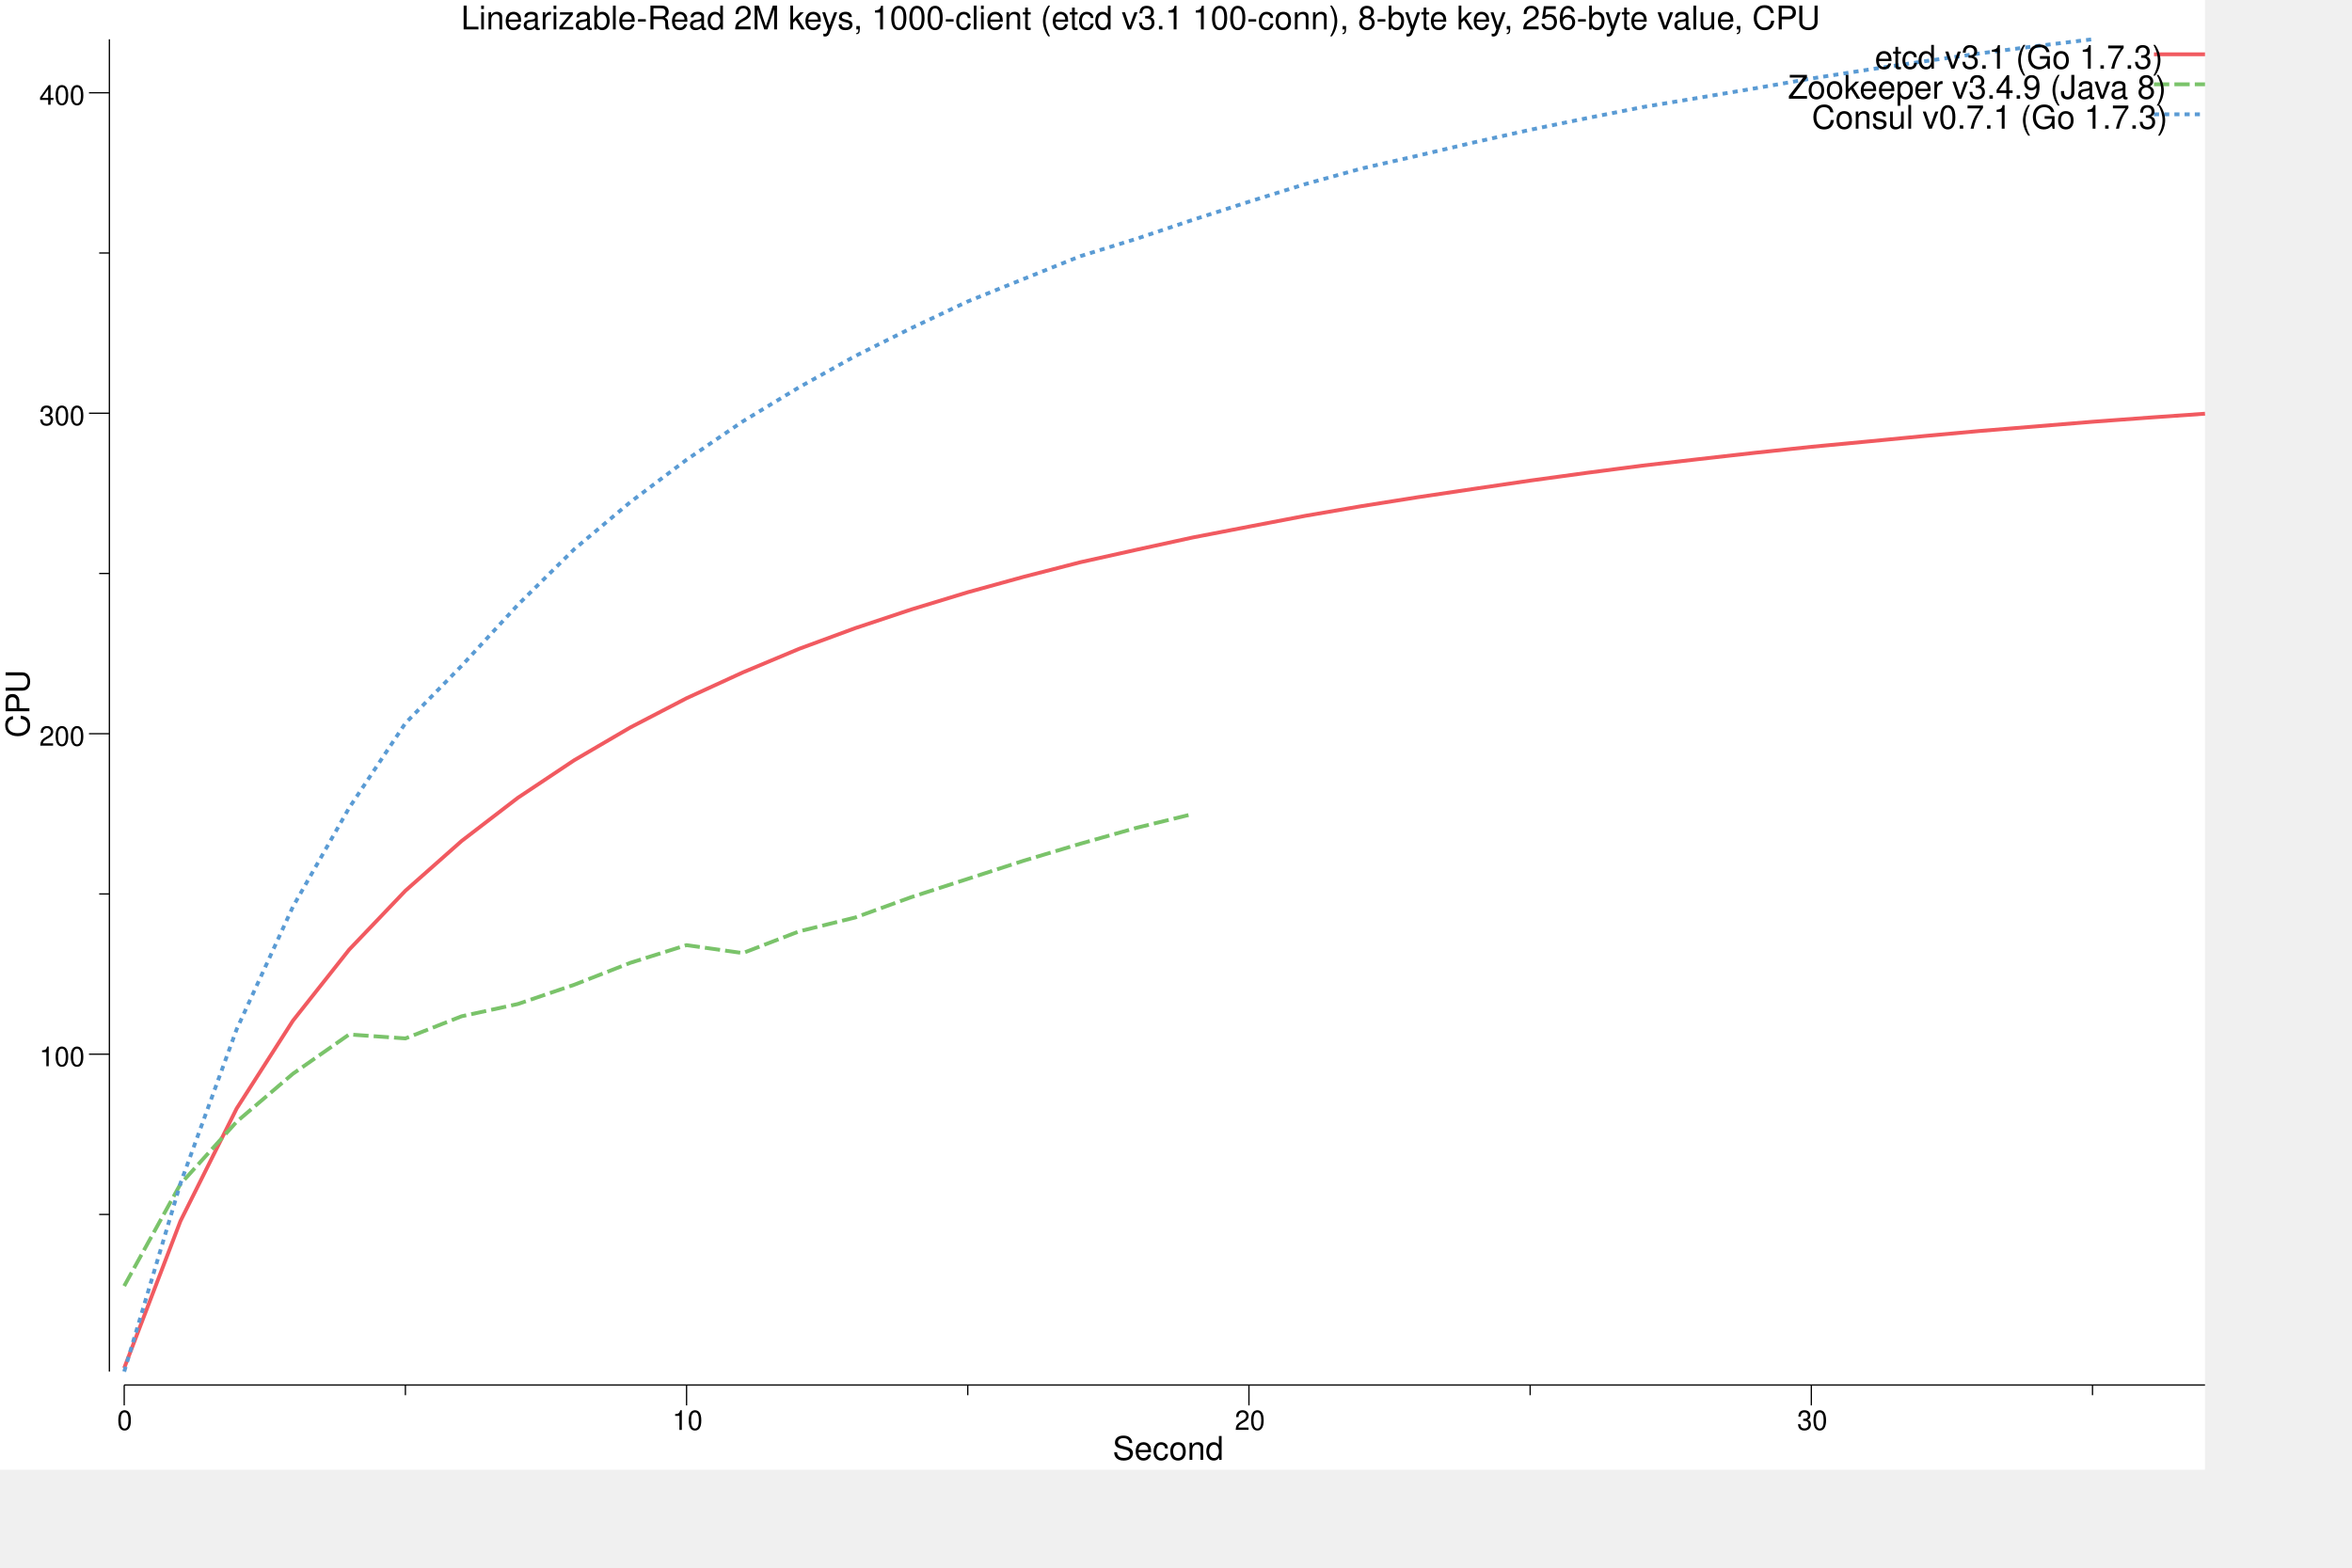
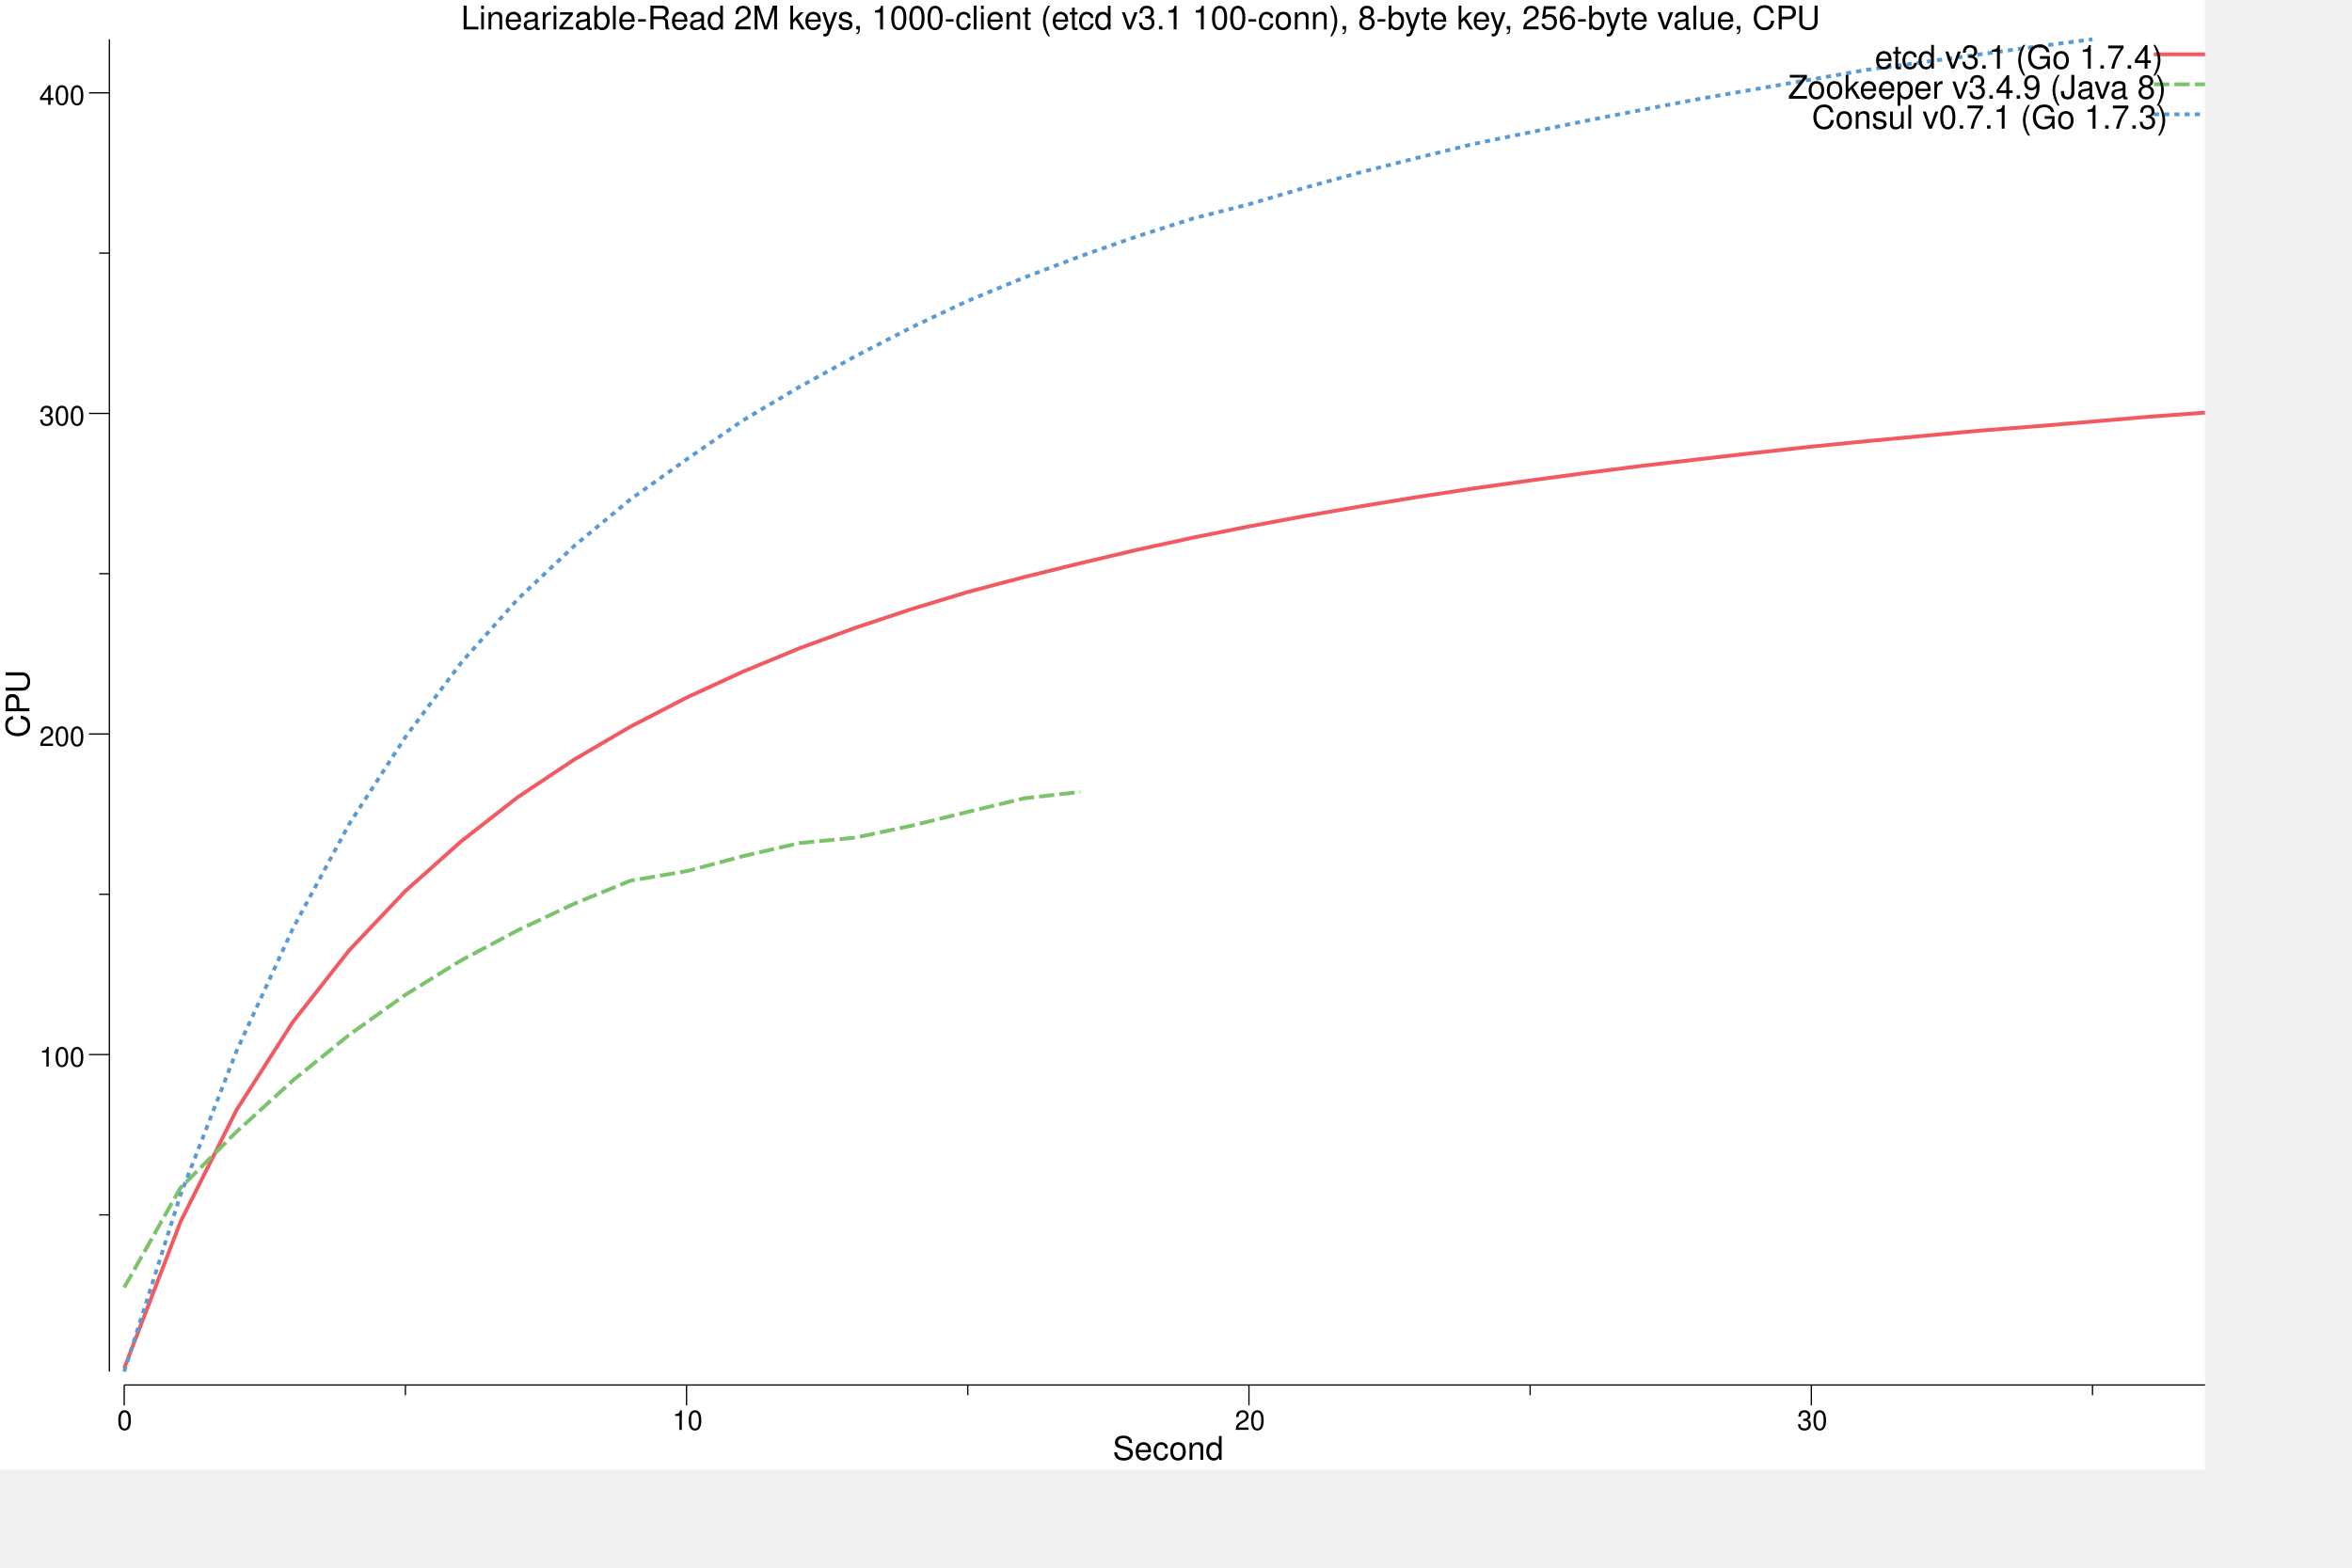
<svg xmlns="http://www.w3.org/2000/svg" width="12in" height="8in">
  <g transform="scale(1, -1) translate(0, -720)">
    <path d="M0,0L1080,0L1080,720L0,720Z" style="fill:#FFFFFF" />
    <text x="225.81" y="-705.6" transform="scale(1, -1)" style="font-family:Helvetica;font-weight:normal;font-style:normal;font-size:12pt">Linearizable-Read 2M keys, 1000-client (etcd v3.1 100-conn), 8-byte key, 256-byte value, CPU</text>
    <text x="544.98" y="-4.849" transform="scale(1, -1)" style="font-family:Helvetica;font-weight:normal;font-style:normal;font-size:12pt">Second</text>
    <text x="57.358" y="-19.498" transform="scale(1, -1)" style="font-family:Helvetica;font-weight:normal;font-style:normal;font-size:10pt">0</text>
    <text x="329.33" y="-19.498" transform="scale(1, -1)" style="font-family:Helvetica;font-weight:normal;font-style:normal;font-size:10pt">10</text>
    <text x="604.78" y="-19.498" transform="scale(1, -1)" style="font-family:Helvetica;font-weight:normal;font-style:normal;font-size:10pt">20</text>
    <text x="880.23" y="-19.498" transform="scale(1, -1)" style="font-family:Helvetica;font-weight:normal;font-style:normal;font-size:10pt">30</text>
    <path d="M60.834,31.498L60.834,41.498" style="fill:none;stroke:#000000;stroke-width:0.625" />
    <path d="M336.28,31.498L336.28,41.498" style="fill:none;stroke:#000000;stroke-width:0.625" />
    <path d="M611.73,31.498L611.73,41.498" style="fill:none;stroke:#000000;stroke-width:0.625" />
    <path d="M887.18,31.498L887.18,41.498" style="fill:none;stroke:#000000;stroke-width:0.625" />
    <path d="M198.56,36.498L198.56,41.498" style="fill:none;stroke:#000000;stroke-width:0.625" />
    <path d="M474.01,36.498L474.01,41.498" style="fill:none;stroke:#000000;stroke-width:0.625" />
    <path d="M749.46,36.498L749.46,41.498" style="fill:none;stroke:#000000;stroke-width:0.625" />
    <path d="M1024.9,36.498L1024.9,41.498" style="fill:none;stroke:#000000;stroke-width:0.625" />
    <path d="M60.834,41.498L1080,41.498" style="fill:none;stroke:#000000;stroke-width:0.625" />
    <g transform="rotate(90)">
      <text x="358.57" y="14.399" transform="scale(1, -1)" style="font-family:Helvetica;font-weight:normal;font-style:normal;font-size:12pt">CPU</text>
    </g>
-     <text x="19.248" y="-197.68" transform="scale(1, -1)" style="font-family:Helvetica;font-weight:normal;font-style:normal;font-size:10pt">100</text>
-     <text x="19.248" y="-354.68" transform="scale(1, -1)" style="font-family:Helvetica;font-weight:normal;font-style:normal;font-size:10pt">200</text>
-     <text x="19.248" y="-511.69" transform="scale(1, -1)" style="font-family:Helvetica;font-weight:normal;font-style:normal;font-size:10pt">300</text>
-     <text x="19.248" y="-668.69" transform="scale(1, -1)" style="font-family:Helvetica;font-weight:normal;font-style:normal;font-size:10pt">400</text>
-     <path d="M43.577,203.56L53.577,203.56" style="fill:none;stroke:#000000;stroke-width:0.625" />
-     <path d="M43.577,360.56L53.577,360.56" style="fill:none;stroke:#000000;stroke-width:0.625" />
-     <path d="M43.577,517.56L53.577,517.56" style="fill:none;stroke:#000000;stroke-width:0.625" />
-     <path d="M43.577,674.56L53.577,674.56" style="fill:none;stroke:#000000;stroke-width:0.625" />
-     <path d="M48.577,125.05L53.577,125.05" style="fill:none;stroke:#000000;stroke-width:0.625" />
-     <path d="M48.577,282.06L53.577,282.06" style="fill:none;stroke:#000000;stroke-width:0.625" />
-     <path d="M48.577,439.06L53.577,439.06" style="fill:none;stroke:#000000;stroke-width:0.625" />
-     <path d="M48.577,596.06L53.577,596.06" style="fill:none;stroke:#000000;stroke-width:0.625" />
+     <text x="19.248" y="-197.49" transform="scale(1, -1)" style="font-family:Helvetica;font-weight:normal;font-style:normal;font-size:10pt">100</text>
+     <text x="19.248" y="-354.55" transform="scale(1, -1)" style="font-family:Helvetica;font-weight:normal;font-style:normal;font-size:10pt">200</text>
+     <text x="19.248" y="-511.6" transform="scale(1, -1)" style="font-family:Helvetica;font-weight:normal;font-style:normal;font-size:10pt">300</text>
+     <text x="19.248" y="-668.65" transform="scale(1, -1)" style="font-family:Helvetica;font-weight:normal;font-style:normal;font-size:10pt">400</text>
+     <path d="M43.577,203.37L53.577,203.37" style="fill:none;stroke:#000000;stroke-width:0.625" />
+     <path d="M43.577,360.42L53.577,360.42" style="fill:none;stroke:#000000;stroke-width:0.625" />
+     <path d="M43.577,517.47L53.577,517.47" style="fill:none;stroke:#000000;stroke-width:0.625" />
+     <path d="M43.577,674.52L53.577,674.52" style="fill:none;stroke:#000000;stroke-width:0.625" />
+     <path d="M48.577,124.84L53.577,124.84" style="fill:none;stroke:#000000;stroke-width:0.625" />
+     <path d="M48.577,281.89L53.577,281.89" style="fill:none;stroke:#000000;stroke-width:0.625" />
+     <path d="M48.577,438.95L53.577,438.95" style="fill:none;stroke:#000000;stroke-width:0.625" />
+     <path d="M48.577,596L53.577,596" style="fill:none;stroke:#000000;stroke-width:0.625" />
    <path d="M53.577,48.06L53.577,700.75" style="fill:none;stroke:#000000;stroke-width:0.625" />
-     <path d="M60.834,49.803L88.379,121.79L115.92,176.96L143.47,219.96L171.01,254.77L198.56,283.63L226.1,308.01L253.65,329.17L281.19,347.53L308.74,363.64L336.28,377.95L363.83,390.59L391.37,402.13L418.92,412.29L446.46,421.46L474.01,429.86L501.55,437.46L529.1,444.55L556.64,450.68L584.19,456.69L611.73,462.01L639.28,467.29L666.82,472.03L694.37,476.41L721.91,480.51L749.46,484.56L777,488.33L804.55,491.91L832.09,495.08L859.64,498.19L887.18,501.11L914.73,503.71L942.27,506.37L969.82,508.88L997.36,511.12L1024.9,513.38L1052.5,515.41L1080,517.33" style="fill:none;stroke:#F15A60;stroke-width:1.875" />
-     <path d="M60.834,89.996L88.379,139.92L115.92,170.48L143.47,193.98L171.01,213.23L198.56,211.28L226.1,222.13L253.65,228.14L281.19,237.55L308.74,248.32L336.28,256.98L363.83,253.09L391.37,263.72L418.92,270.53L446.46,280.53L474.01,289.45L501.55,298.39L529.1,306.64L556.64,314.45L584.19,321.21" style="fill:none;stroke:#7AC36A;stroke-width:1.875;stroke-dasharray:7.5,2.5" />
-     <path d="M60.834,48.06L88.379,140.24L115.92,215.77L143.47,275.81L171.01,324.23L198.56,365.71L226.1,393.83L253.65,423.7L281.19,450.88L308.74,474.04L336.28,494.78L363.83,513.57L391.37,530.25L418.92,545.59L446.46,559.31L474.01,572.32L501.55,583.42L529.1,594.49L556.64,603.02L584.19,612.28L611.73,621.17L639.28,629.8L666.82,637.43L694.37,643.73L721.91,650.23L749.46,656.41L777,662.07L804.55,667.53L832.09,672.1L859.64,676.73L887.18,681.53L914.73,685.82L942.27,689.93L969.82,693.86L997.36,697.42L1024.9,700.75" style="fill:none;stroke:#5A9BD4;stroke-width:1.875;stroke-dasharray:2.5,2.5" />
+     <path d="M60.834,49.647L88.379,121.37L115.92,176.34L143.47,219.39L171.01,254.44L198.56,283.5L226.1,308.01L253.65,329.51L281.19,347.87L308.74,363.99L336.28,378.25L363.83,390.94L391.37,402.34L418.92,412.45L446.46,421.61L474.01,429.99L501.55,437.28L529.1,444.08L556.64,450.58L584.19,456.6L611.73,462.1L639.28,467.22L666.82,472.01L694.37,476.54L721.91,480.75L749.46,484.62L777,488.32L804.55,491.83L832.09,495.01L859.64,498.17L887.18,501.19L914.73,503.92L942.27,506.49L969.82,509.04L997.36,511.17L1024.9,513.48L1052.5,515.84L1080,517.87" style="fill:none;stroke:#F15A60;stroke-width:1.875" />
+     <path d="M60.834,89.271L88.379,138.1L115.92,165.64L143.47,190.71L171.01,213.04L198.56,232.66L226.1,249.65L253.65,264.26L281.19,277.26L308.74,288.55L336.28,293.22L363.83,300.55L391.37,306.96L418.92,309.65L446.46,315.49L474.01,322.26L501.55,328.9L529.1,332.03" style="fill:none;stroke:#7AC36A;stroke-width:1.875;stroke-dasharray:7.5,2.5" />
+     <path d="M60.834,48.06L88.379,134.55L115.92,205.27L143.47,265.17L171.01,316.27L198.56,358.94L226.1,395.63L253.65,426.54L281.19,452.5L308.74,475.34L336.28,494.95L363.83,514.03L391.37,530.34L418.92,545.46L446.46,559.63L474.01,572.61L501.55,583.98L529.1,594.46L556.64,604.1L584.19,612.93L611.73,619.92L639.28,628.07L666.82,635.7L694.37,642.71L721.91,649.52L749.46,655.18L777,660.86L804.55,666.25L832.09,671.51L859.64,676.3L887.18,681.06L914.73,685.86L942.27,689.59L969.82,693.39L997.36,697.19L1024.9,700.75" style="fill:none;stroke:#5A9BD4;stroke-width:1.875;stroke-dasharray:2.5,2.5" />
    <path d="M1055,693.4L1080,693.4" style="fill:none;stroke:#F15A60;stroke-width:1.875" />
-     <text x="918.26" y="-686.35" transform="scale(1, -1)" style="font-family:Helvetica;font-weight:normal;font-style:normal;font-size:12pt">etcd v3.1 (Go 1.7.3)</text>
+     <text x="918.26" y="-686.35" transform="scale(1, -1)" style="font-family:Helvetica;font-weight:normal;font-style:normal;font-size:12pt">etcd v3.1 (Go 1.7.4)</text>
    <path d="M1055,678.7L1080,678.7" style="fill:none;stroke:#7AC36A;stroke-width:1.875;stroke-dasharray:7.5,2.5" />
    <text x="875.74" y="-671.65" transform="scale(1, -1)" style="font-family:Helvetica;font-weight:normal;font-style:normal;font-size:12pt">Zookeeper v3.4.9 (Java 8)</text>
    <path d="M1055,664L1080,664" style="fill:none;stroke:#5A9BD4;stroke-width:1.875;stroke-dasharray:2.5,2.5" />
    <text x="887.41" y="-656.95" transform="scale(1, -1)" style="font-family:Helvetica;font-weight:normal;font-style:normal;font-size:12pt">Consul v0.7.1 (Go 1.7.3)</text>
  </g>
</svg>
